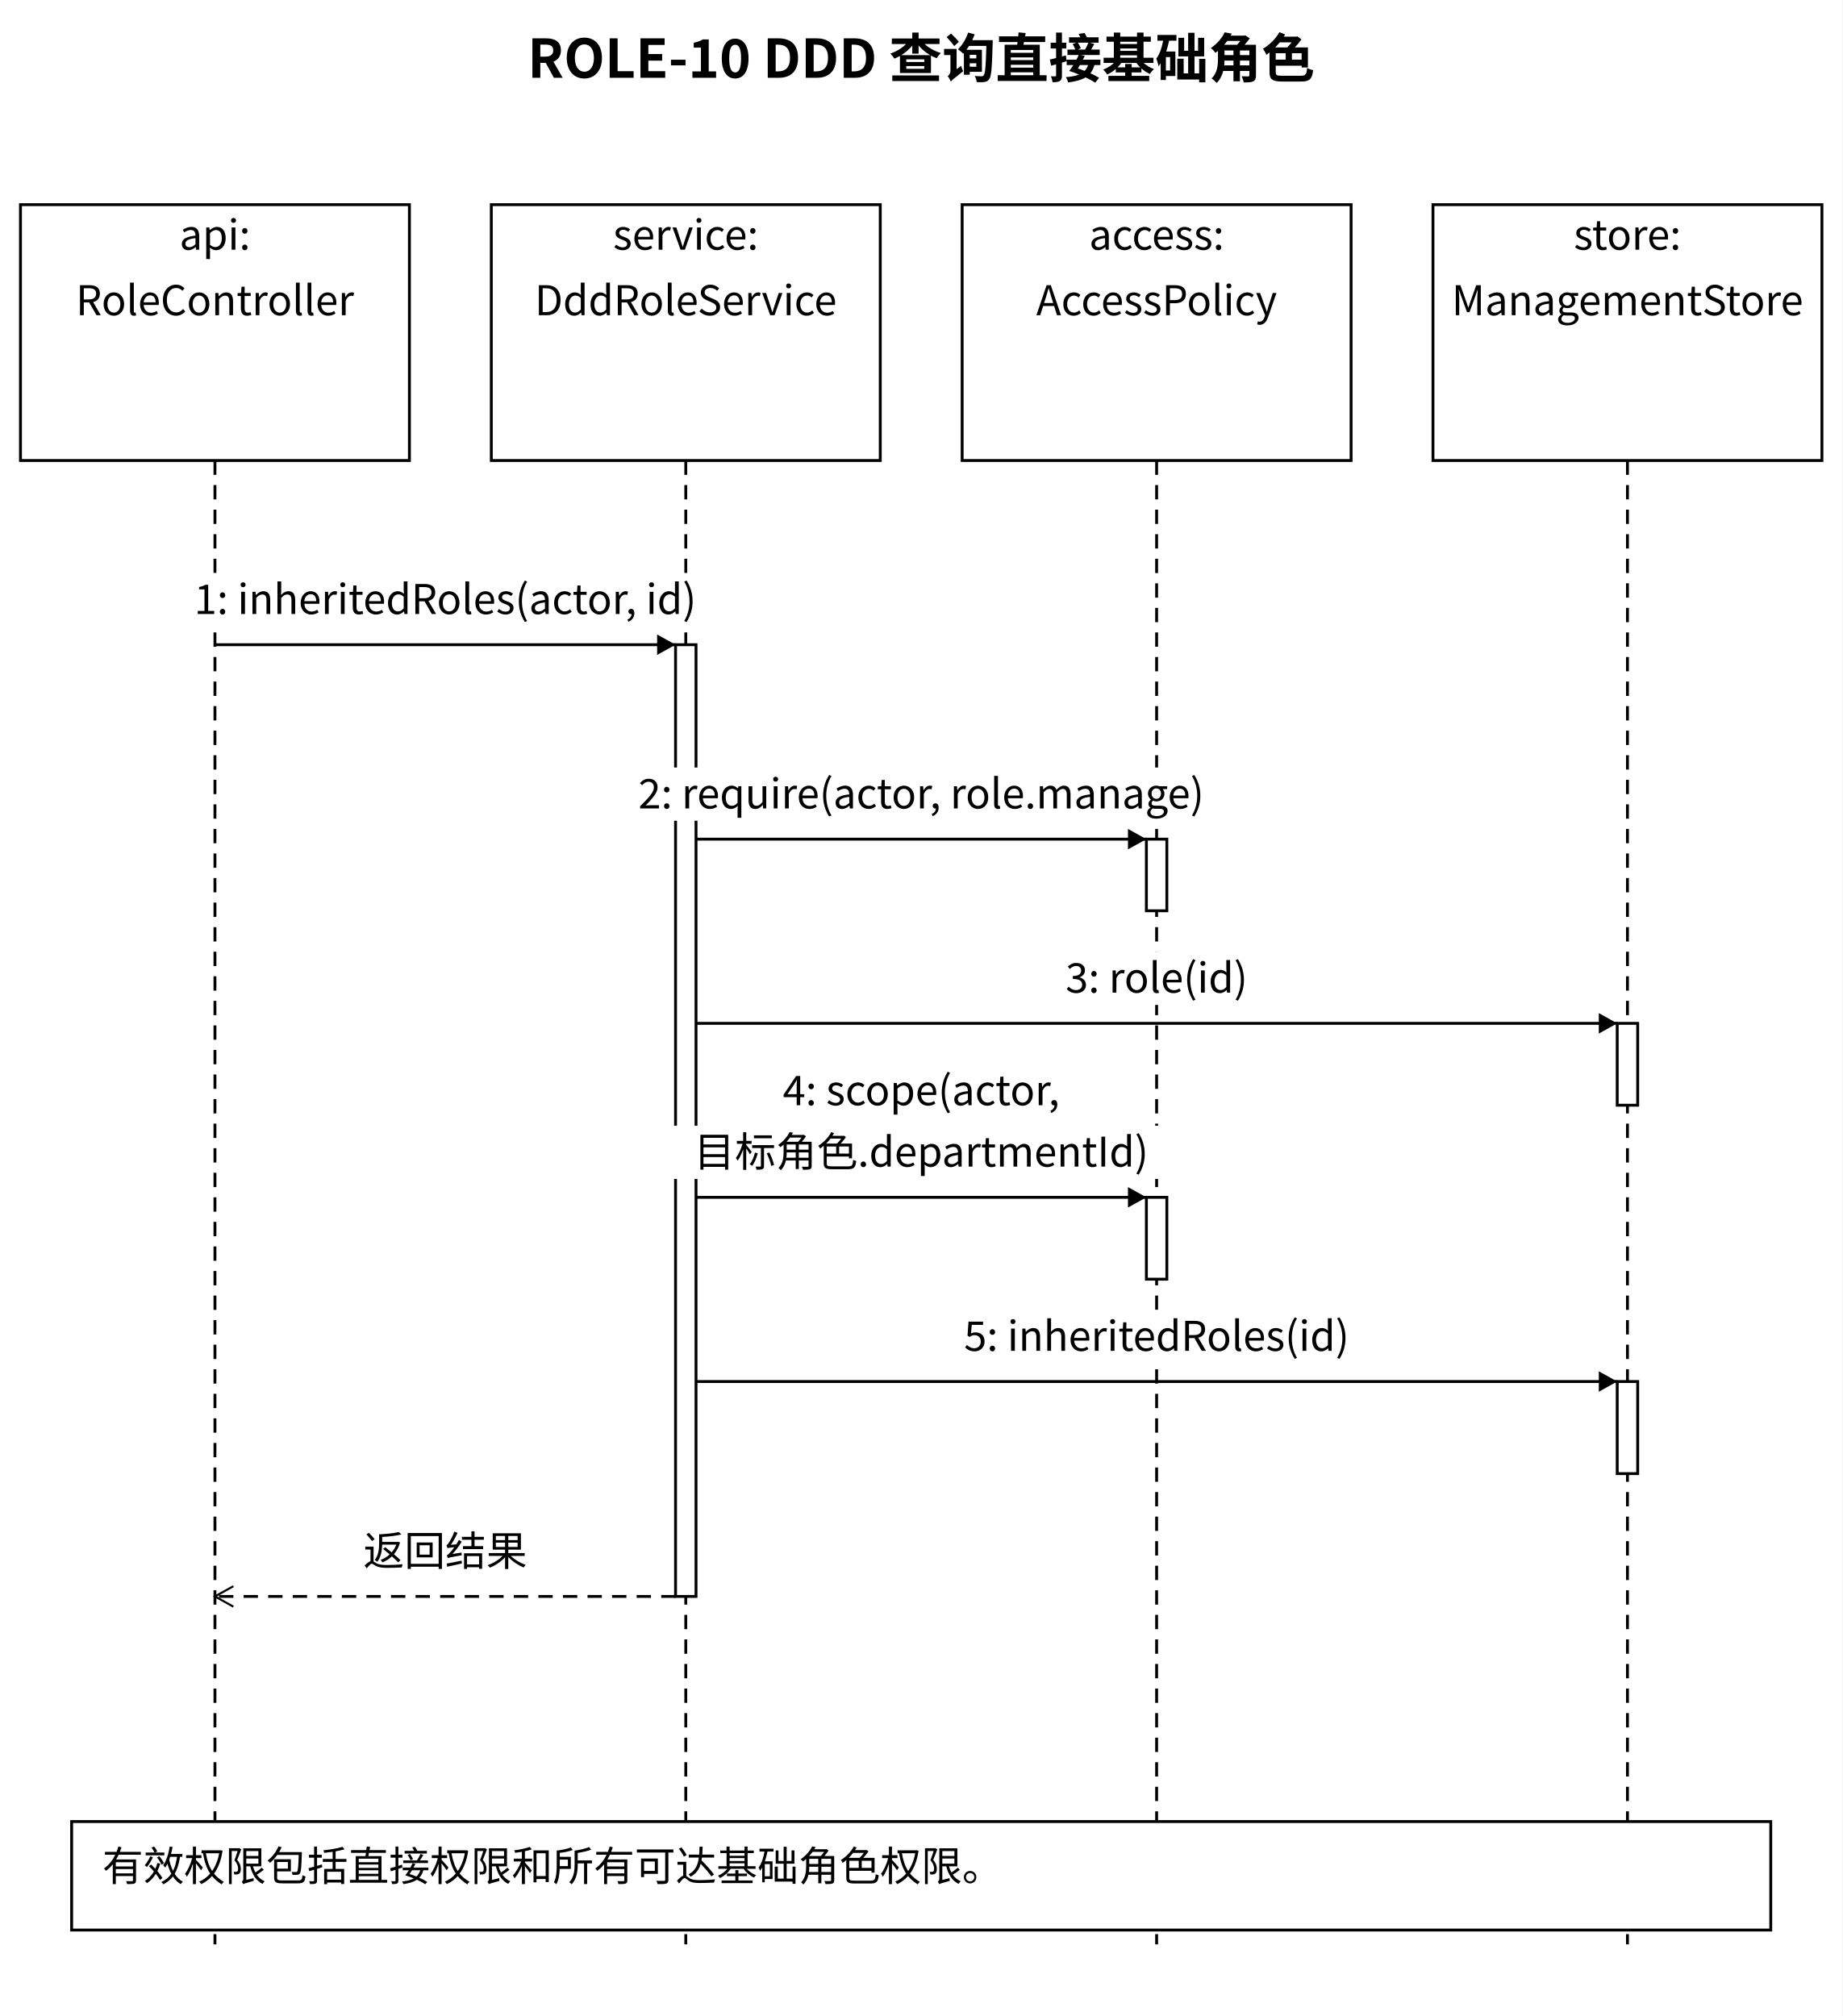
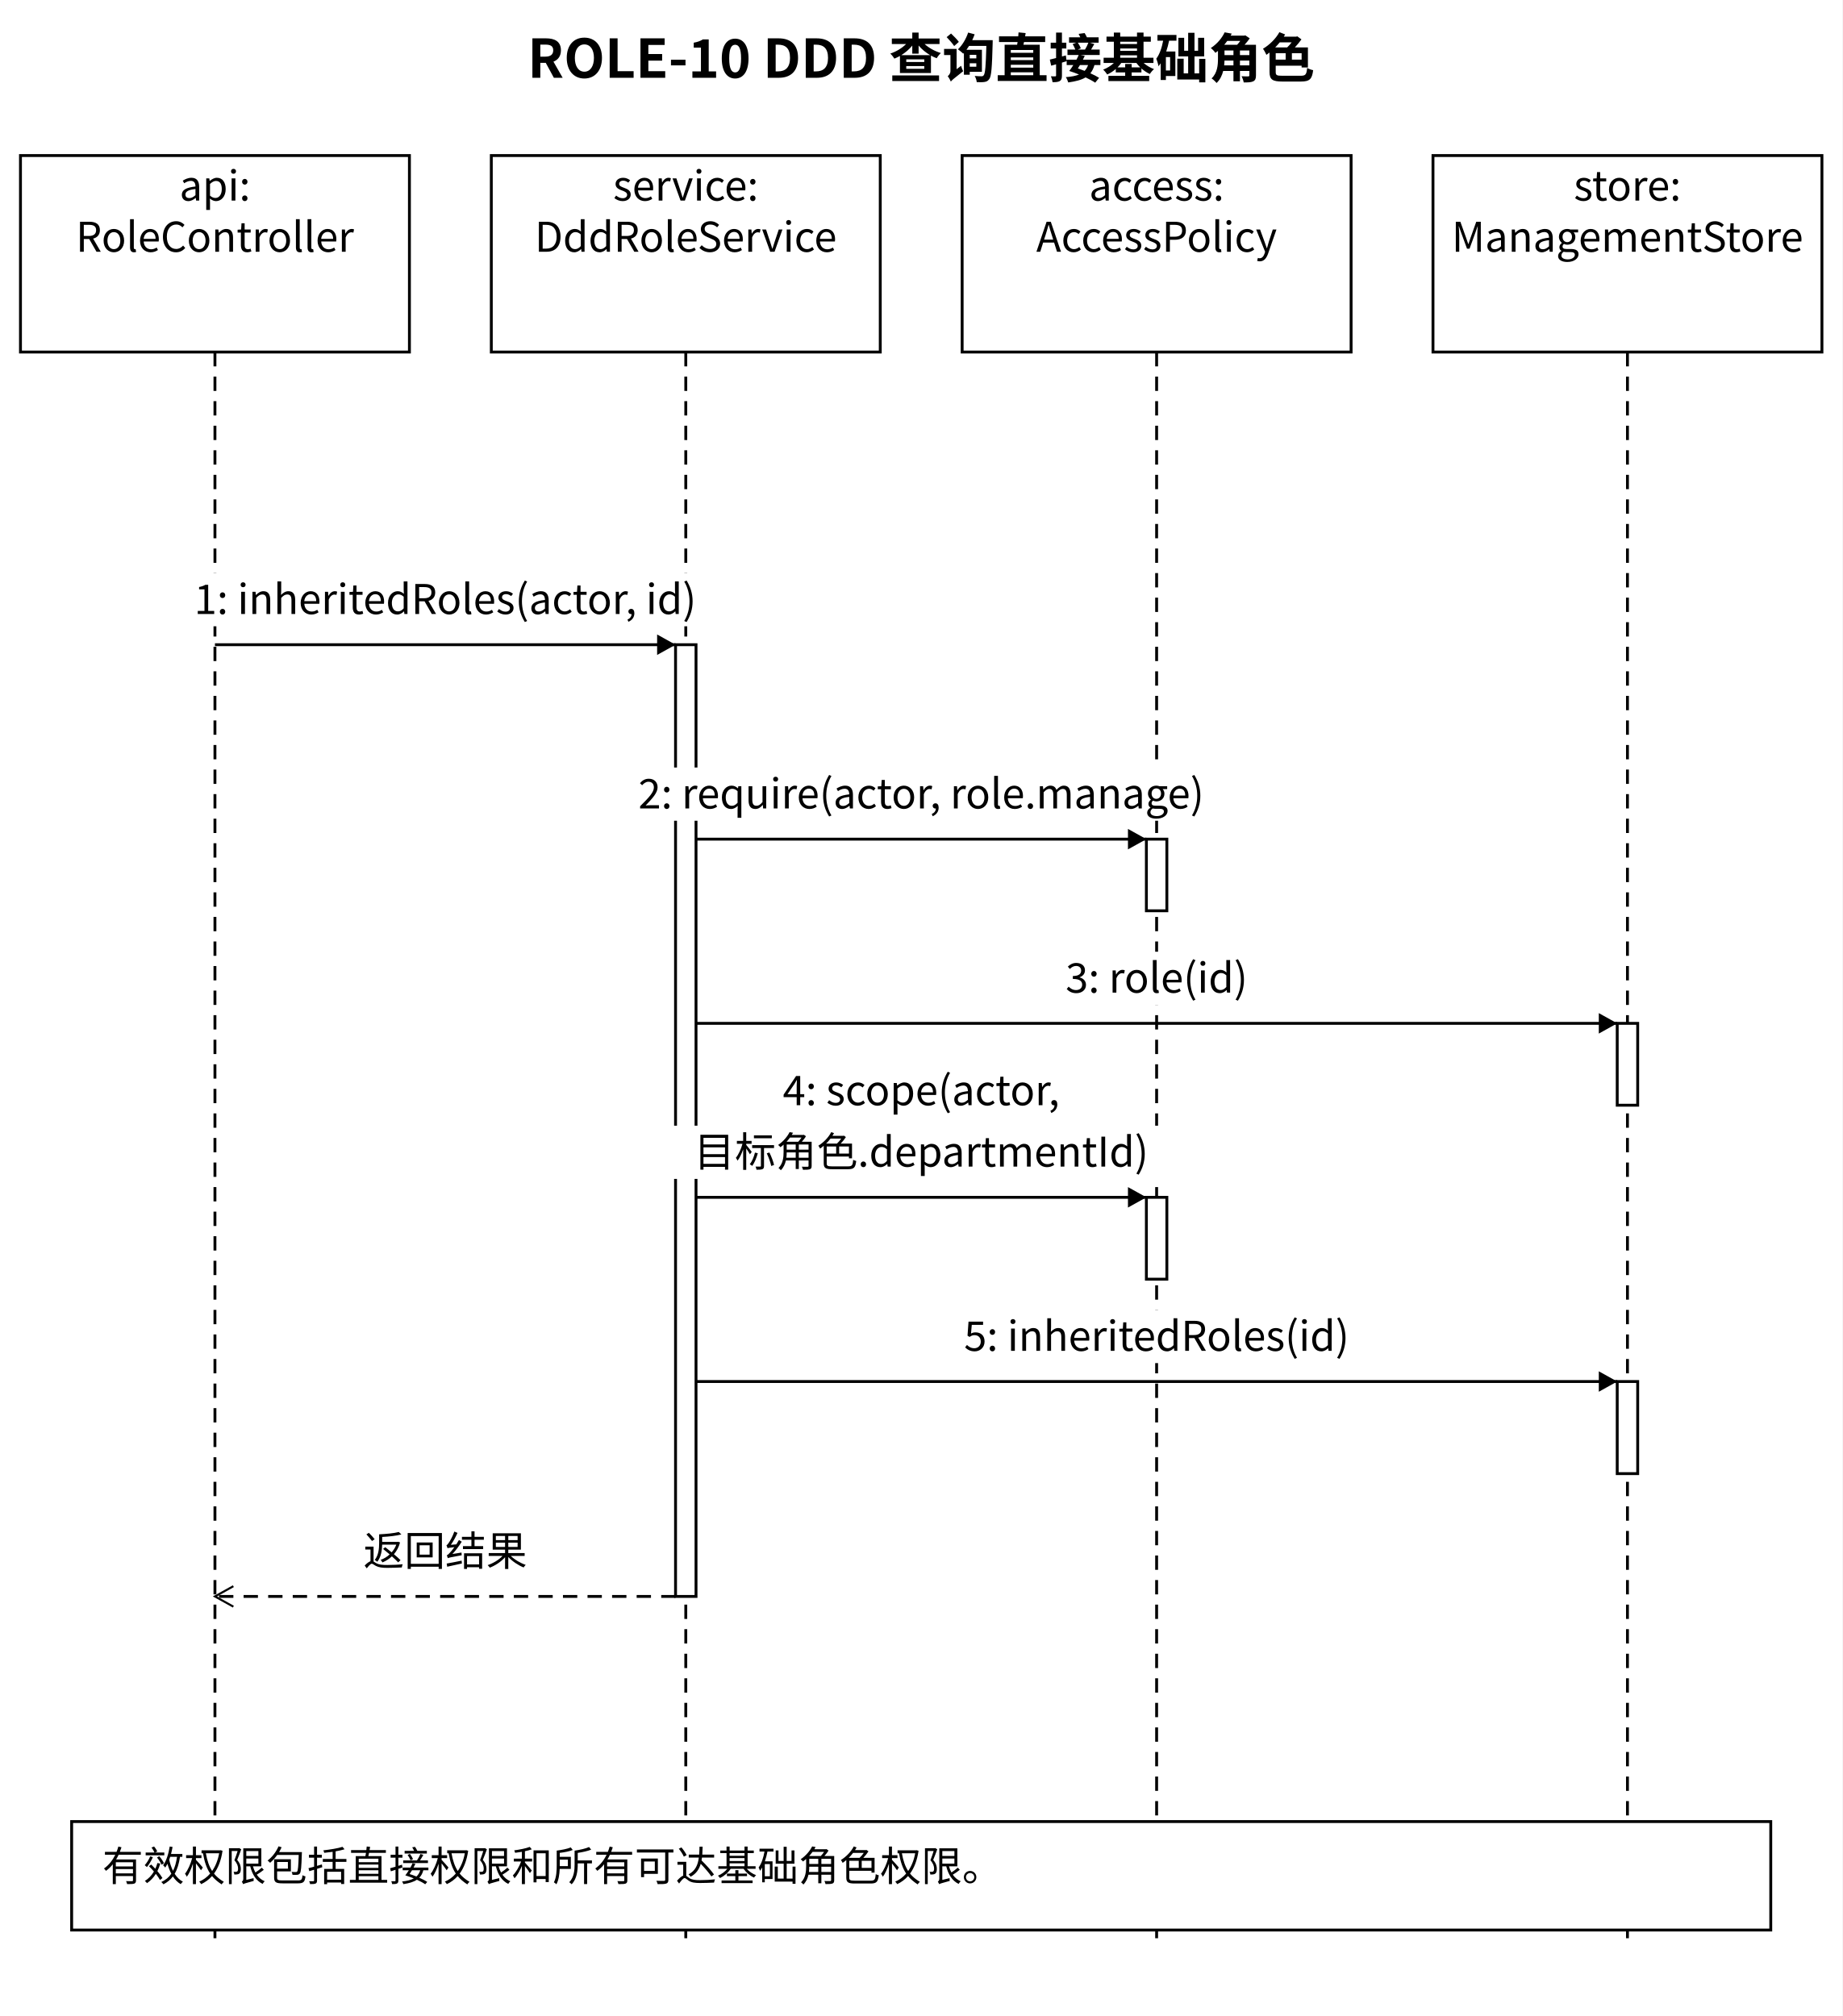
<svg xmlns="http://www.w3.org/2000/svg" width="900" height="985" viewBox="0 0 900 985">
  <style>text{font-family:'PingFang SC','Microsoft YaHei','Noto Sans CJK SC',system-ui,sans-serif;fill:black}</style>
  <defs>
    <marker id="open" markerWidth="12" markerHeight="12" refX="10" refY="6" orient="auto" markerUnits="userSpaceOnUse">
      <path d="M1,1 L10,6 L1,11" fill="none" stroke="black" />
    </marker>
    <marker id="filled" markerWidth="12" markerHeight="12" refX="10" refY="6" orient="auto" markerUnits="userSpaceOnUse">
      <path d="M1,1 L10,6 L1,11 Z" fill="black" />
    </marker>
    <marker id="triangle" markerWidth="16" markerHeight="16" refX="14" refY="8" orient="auto" markerUnits="userSpaceOnUse">
      <path d="M1,1 L14,8 L1,15 Z" fill="white" stroke="black" />
    </marker>
  </defs>
  <rect width="100%" height="100%" fill="white" />
  <text x="450.0" y="38" font-size="26" text-anchor="middle" font-weight="600">ROLE-10 DDD 查询直接基础角色</text>
-   <rect x="10" y="100" width="190" height="125" rx="0" fill="white" stroke="black" stroke-width="1.4" />
-   <text x="105" y="122" font-size="20" text-anchor="middle" font-weight="400">api:</text>
-   <text x="105" y="154" font-size="20" text-anchor="middle" font-weight="400">RoleController</text>
-   <path d="M 105,225 L 105,950" fill="none" stroke="black" stroke-width="1.4" stroke-dasharray="7 5" />
-   <rect x="240" y="100" width="190" height="125" rx="0" fill="white" stroke="black" stroke-width="1.4" />
-   <text x="335" y="122" font-size="20" text-anchor="middle" font-weight="400">service:</text>
-   <text x="335" y="154" font-size="20" text-anchor="middle" font-weight="400">DddRoleService</text>
-   <path d="M 335,225 L 335,950" fill="none" stroke="black" stroke-width="1.4" stroke-dasharray="7 5" />
-   <rect x="470" y="100" width="190" height="125" rx="0" fill="white" stroke="black" stroke-width="1.4" />
-   <text x="565" y="122" font-size="20" text-anchor="middle" font-weight="400">access:</text>
-   <text x="565" y="154" font-size="20" text-anchor="middle" font-weight="400">AccessPolicy</text>
-   <path d="M 565,225 L 565,950" fill="none" stroke="black" stroke-width="1.4" stroke-dasharray="7 5" />
-   <rect x="700" y="100" width="190" height="125" rx="0" fill="white" stroke="black" stroke-width="1.4" />
-   <text x="795" y="122" font-size="20" text-anchor="middle" font-weight="400">store:</text>
-   <text x="795" y="154" font-size="20" text-anchor="middle" font-weight="400">ManagementStore</text>
-   <path d="M 795,225 L 795,950" fill="none" stroke="black" stroke-width="1.4" stroke-dasharray="7 5" />
+   <rect x="10" y="76" width="190" height="96" rx="0" fill="white" stroke="black" stroke-width="1.4" />
+   <text x="105" y="98" font-size="20" text-anchor="middle" font-weight="400">api:</text>
+   <text x="105" y="123" font-size="20" text-anchor="middle" font-weight="400">RoleController</text>
+   <path d="M 105,172 L 105,950" fill="none" stroke="black" stroke-width="1.4" stroke-dasharray="7 5" />
+   <rect x="240" y="76" width="190" height="96" rx="0" fill="white" stroke="black" stroke-width="1.4" />
+   <text x="335" y="98" font-size="20" text-anchor="middle" font-weight="400">service:</text>
+   <text x="335" y="123" font-size="20" text-anchor="middle" font-weight="400">DddRoleService</text>
+   <path d="M 335,172 L 335,950" fill="none" stroke="black" stroke-width="1.4" stroke-dasharray="7 5" />
+   <rect x="470" y="76" width="190" height="96" rx="0" fill="white" stroke="black" stroke-width="1.4" />
+   <text x="565" y="98" font-size="20" text-anchor="middle" font-weight="400">access:</text>
+   <text x="565" y="123" font-size="20" text-anchor="middle" font-weight="400">AccessPolicy</text>
+   <path d="M 565,172 L 565,950" fill="none" stroke="black" stroke-width="1.4" stroke-dasharray="7 5" />
+   <rect x="700" y="76" width="190" height="96" rx="0" fill="white" stroke="black" stroke-width="1.4" />
+   <text x="795" y="98" font-size="20" text-anchor="middle" font-weight="400">store:</text>
+   <text x="795" y="123" font-size="20" text-anchor="middle" font-weight="400">ManagementStore</text>
+   <path d="M 795,172 L 795,950" fill="none" stroke="black" stroke-width="1.4" stroke-dasharray="7 5" />
  <rect x="330" y="315" width="10" height="465" rx="0" fill="white" stroke="black" stroke-width="1.4" />
  <path d="M 105,315 L 330,315" fill="none" stroke="black" stroke-width="1.4" marker-end="url(#filled)" />
  <rect x="52.9" y="280" width="329.2" height="26" fill="white" />
  <text x="217.5" y="300" font-size="20" text-anchor="middle" font-weight="400">1: inheritedRoles(actor, id)</text>
  <rect x="560" y="410" width="10" height="35" rx="0" fill="white" stroke="black" stroke-width="1.4" />
  <path d="M 340,410 L 560,410" fill="none" stroke="black" stroke-width="1.4" marker-end="url(#filled)" />
  <rect x="274.0" y="375" width="352" height="26" fill="white" />
  <text x="450.0" y="395" font-size="20" text-anchor="middle" font-weight="400">2: require(actor, role.manage)</text>
  <rect x="790" y="500" width="10" height="40" rx="0" fill="white" stroke="black" stroke-width="1.4" />
  <path d="M 340,500 L 790,500" fill="none" stroke="black" stroke-width="1.4" marker-end="url(#filled)" />
  <rect x="497.3" y="465" width="135.4" height="26" fill="white" />
  <text x="565.0" y="485" font-size="20" text-anchor="middle" font-weight="400">3: role(id)</text>
  <rect x="560" y="585" width="10" height="40" rx="0" fill="white" stroke="black" stroke-width="1.4" />
  <path d="M 340,585 L 560,585" fill="none" stroke="black" stroke-width="1.4" marker-end="url(#filled)" />
  <rect x="359.5" y="520" width="181" height="26" fill="white" />
  <text x="450.0" y="540" font-size="20" text-anchor="middle" font-weight="400">4: scope(actor,</text>
  <rect x="325.2" y="550" width="249.6" height="26" fill="white" />
  <text x="450.0" y="570" font-size="20" text-anchor="middle" font-weight="400">目标角色.departmentId)</text>
  <rect x="790" y="675" width="10" height="45" rx="0" fill="white" stroke="black" stroke-width="1.4" />
  <path d="M 340,675 L 790,675" fill="none" stroke="black" stroke-width="1.4" marker-end="url(#filled)" />
  <rect x="440.3" y="640" width="249.4" height="26" fill="white" />
  <text x="565.0" y="660" font-size="20" text-anchor="middle" font-weight="400">5: inheritedRoles(id)</text>
  <path d="M 330,780 L 105,780" fill="none" stroke="black" stroke-width="1.4" stroke-dasharray="7 5" marker-end="url(#open)" />
  <rect x="172.5" y="745" width="90" height="26" fill="white" />
  <text x="217.5" y="765" font-size="20" text-anchor="middle" font-weight="400">返回结果</text>
  <rect x="35" y="890" width="830" height="53" rx="0" fill="white" stroke="black" stroke-width="1.4" />
  <text x="50" y="919" font-size="20" text-anchor="start" font-weight="400">有效权限包括直接权限和所有可达基础角色权限。</text>
</svg>
